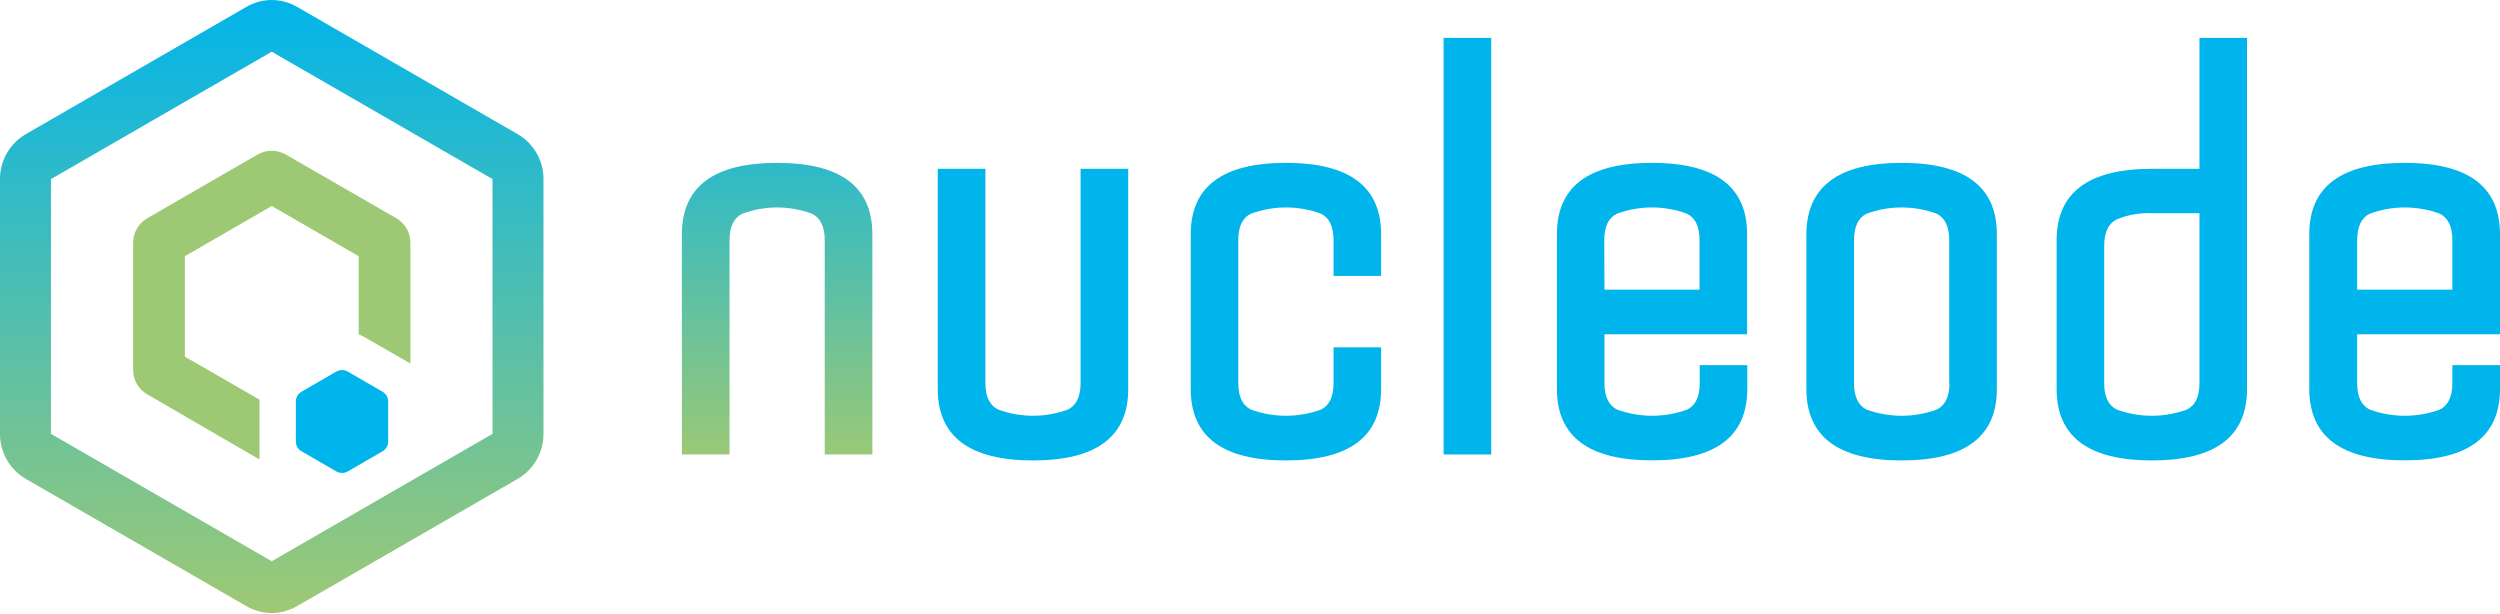
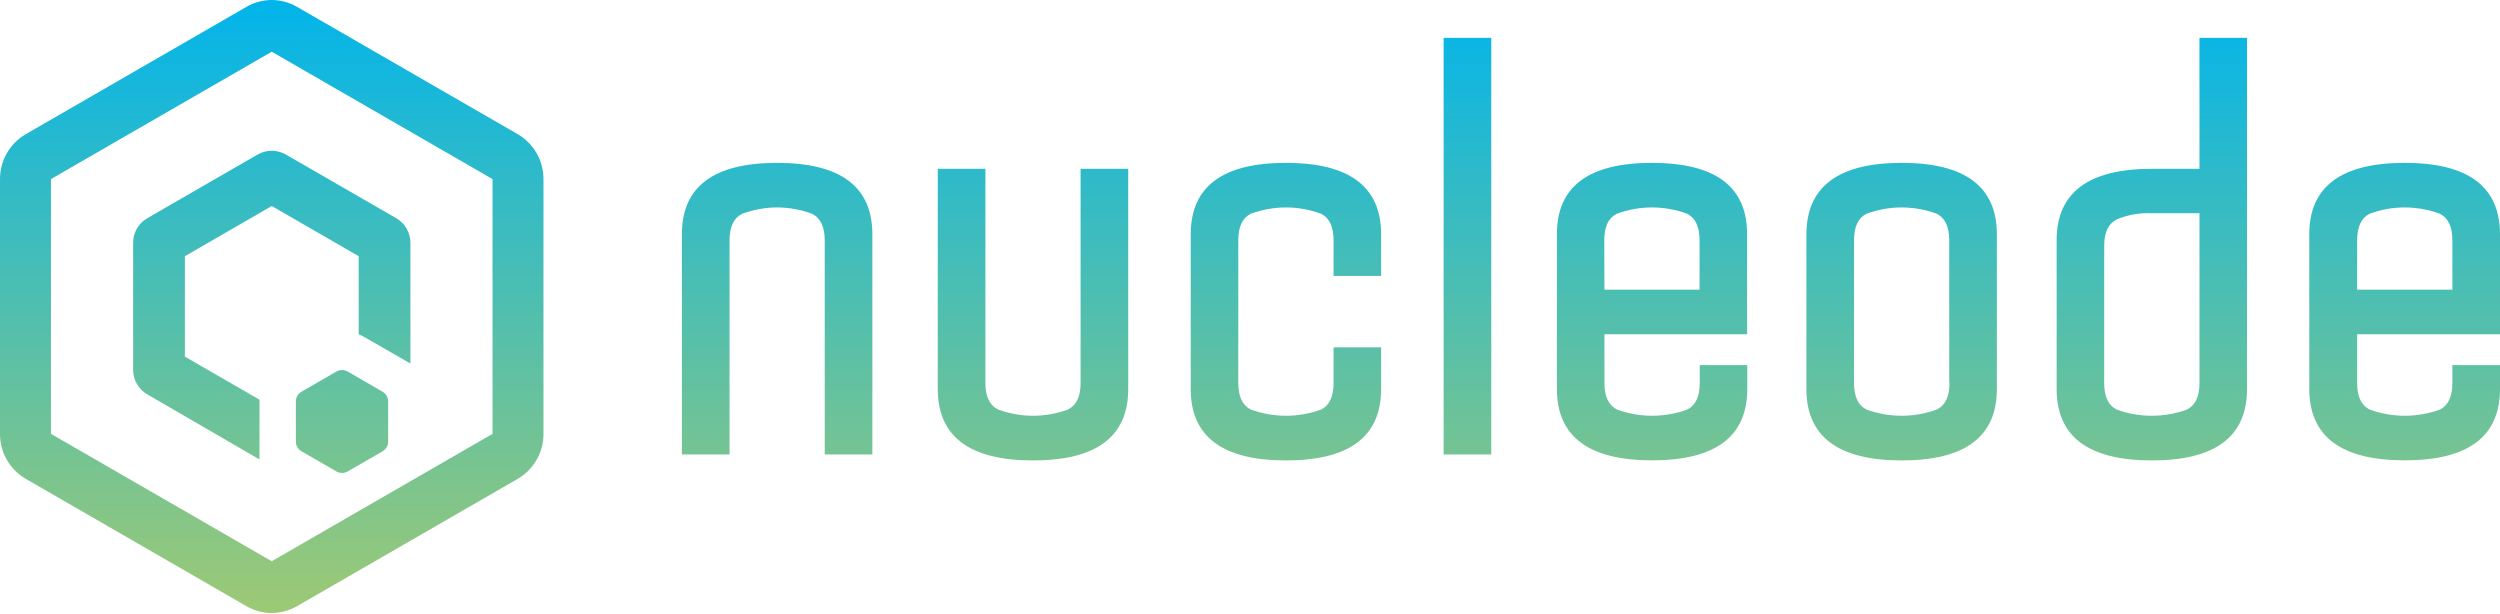
- <svg xmlns="http://www.w3.org/2000/svg" xmlns:xlink="http://www.w3.org/1999/xlink" height="72.03" viewBox="0 0 293.747 72.03" width="293.747">
+ <svg xmlns="http://www.w3.org/2000/svg" xmlns:xlink="http://www.w3.org/1999/xlink" width="293.747" height="72.03" viewBox="0 0 293.747 72.03">
  <clipPath id="a">
    <path d="m0 0h293.747v72.03h-293.747z" />
  </clipPath>
  <linearGradient id="b">
    <stop offset="0" stop-color="#9ec974" />
    <stop offset="1" stop-color="#00b4ec" />
  </linearGradient>
-   <linearGradient id="c" gradientTransform="scale(63.858 72.03)" gradientUnits="userSpaceOnUse" x1=".498" x2=".498" xlink:href="#b" y1="1.002" y2="-.009" />
-   <linearGradient id="d" gradientTransform="matrix(32.578 0 0 36.253 15.645 17.717)" gradientUnits="userSpaceOnUse" x1="0" x2="1" y1=".5" y2=".5">
-     <stop offset="1" stop-color="#9ec974" />
-     <stop offset="1" stop-color="#00a7ff" />
-   </linearGradient>
-   <linearGradient id="e" gradientTransform="matrix(22.38 0 0 34.264 80.122 19.137)" gradientUnits="userSpaceOnUse" x1=".482" x2=".482" xlink:href="#b" y1="1.037" y2="-.415" />
-   <g clip-path="url(#a)">
-     <path d="m31.929 6.076 25.942 14.967v29.934l-25.942 14.966-25.942-14.966v-29.934zm0-6.076c-1.052.005-2.085.287-2.993.818l-25.943 14.967c-1.86 1.097-2.999 3.099-2.993 5.258v29.934c-.009 2.163 1.13 4.169 2.993 5.268l25.943 14.967c.908.531 1.941.813 2.993.818 1.052-.008 2.084-.29 2.993-.818l25.943-14.967c1.863-1.099 3.003-3.105 2.993-5.268v-29.934c.006-2.159-1.133-4.161-2.993-5.258l-25.943-14.967c-.909-.528-1.941-.81-2.993-.818z" fill="url(#c)" />
-     <path d="m45.609 51.885v-4.72c-.001-.469-.252-.903-.659-1.137l-4.101-2.375c-.409-.229-.908-.229-1.317 0l-4.111 2.375c-.406.234-.657.668-.658 1.137v4.72c.001.469.252.902.658 1.137l4.111 2.375c.409.229.908.229 1.317 0l4.111-2.375c.403-.237.65-.67.649-1.137z" fill="#00b4ec" />
-     <path d="m30.502 46.966-8.78-5.059v-11.804l10.207-5.897 10.217 5.897v9.19c.225.081.442.181.649.299l5.428 3.123v-14.208c-.004-1.181-.635-2.272-1.656-2.864l-1.387-.798-10.208-5.887-1.387-.798c-1.025-.59-2.287-.59-3.312 0l-1.397.798-10.197 5.887-1.377.798c-1.025.589-1.657 1.681-1.657 2.864v14.966c0 1.183.632 2.275 1.657 2.864l1.377.798 10.197 5.917 1.377.798.239.12v-6.984z" fill="url(#d)" />
-     <path d="m91.307 19.137q11.195 0 11.195 8.392v25.872h-5.597v-25.174c0-1.586-.499-2.624-1.507-3.113-2.638-.984-5.543-.984-8.182 0q-1.496.729-1.496 3.113v25.174h-5.598v-25.872q0-8.392 11.185-8.392z" fill="url(#e)" />
-     <g fill="#00b4ec">
-       <path d="m126.968 19.836h5.597v25.872q0 8.392-11.185 8.392-11.185 0-11.195-8.392v-25.872h5.598v25.174c0 1.586.499 2.624 1.506 3.113 2.641.971 5.541.971 8.182 0q1.497-.728 1.497-3.113z" />
-       <path d="m156.692 40.809h5.587v4.899q0 8.392-11.185 8.392-11.185 0-11.185-8.392v-18.179q0-8.392 11.185-8.392 11.185 0 11.185 8.392v4.889h-5.587v-4.191q0-2.374-1.467-3.113c-2.662-.985-5.589-.985-8.252 0-.997.489-1.476 1.527-1.476 3.113v16.783c0 1.586.499 2.624 1.476 3.113 2.665.971 5.587.971 8.252 0q1.467-.728 1.467-3.113z" />
-       <path d="m169.623 4.45h5.598v48.951h-5.598z" />
-       <path d="m194.099 19.137q11.195 0 11.185 8.392v11.744h-16.763v5.737c0 1.586.499 2.624 1.477 3.113 2.665.971 5.587.971 8.252 0q1.466-.728 1.466-3.113v-2.105h5.588v2.793q0 8.392-11.185 8.392-11.185 0-11.185-8.392v-18.169q-.02-8.392 11.165-8.392zm-5.578 14.897h11.175v-5.807q0-2.374-1.466-3.113c-2.663-.985-5.59-.985-8.252 0-.998.489-1.477 1.527-1.477 3.113z" />
-       <path d="m223.444 19.137q11.185 0 11.185 8.392v18.179q0 8.392-11.185 8.392-11.186 0-11.196-8.392v-18.179q.03-8.392 11.196-8.392zm5.587 25.873v-16.783q0-2.374-1.467-3.113c-2.662-.985-5.589-.985-8.251 0q-1.467.729-1.467 3.113v16.783q0 2.385 1.467 3.113c2.665.971 5.586.971 8.251 0q1.497-.728 1.497-3.113z" />
-       <path d="m258.436 19.836v-15.386h5.587v41.258q0 8.392-11.185 8.392-11.185 0-11.185-8.392v-17.481q0-8.391 11.185-8.391zm0 25.174v-19.956h-5.598c-1.414-.069-2.826.18-4.131.729q-1.466.728-1.466 3.113v16.114q0 2.385 1.466 3.113c2.665.971 5.587.971 8.252 0 .988-.489 1.477-1.527 1.477-3.113z" />
-       <path d="m282.552 19.137q11.195 0 11.195 8.392v11.744h-16.782v5.737q0 2.385 1.466 3.113c2.665.971 5.587.971 8.252 0q1.467-.728 1.467-3.113v-2.105h5.597v2.793q0 8.392-11.195 8.392-11.195 0-11.215-8.382v-18.179q0-8.392 11.215-8.392zm-5.587 14.897h11.185v-5.807q0-2.374-1.467-3.113c-2.662-.985-5.589-.985-8.252 0q-1.466.729-1.466 3.113z" />
-     </g>
+   <linearGradient id="c" x1=".498" x2=".498" y1="1.002" y2="-.009" gradientTransform="scale(63.858 72.03)" gradientUnits="userSpaceOnUse" xlink:href="#b" />
+   <g fill="url(#c)" clip-path="url(#a)">
+     <path d="m31.929 6.076 25.942 14.967v29.934l-25.942 14.966-25.942-14.966v-29.934zm0-6.076c-1.052.005-2.085.287-2.993.818l-25.943 14.967c-1.86 1.097-2.999 3.099-2.993 5.258v29.934c-.009 2.163 1.13 4.169 2.993 5.268l25.943 14.967c.908.531 1.941.813 2.993.818 1.052-.008 2.084-.29 2.993-.818l25.943-14.967c1.863-1.099 3.003-3.105 2.993-5.268v-29.934c.006-2.159-1.133-4.161-2.993-5.258l-25.943-14.967c-.909-.528-1.941-.81-2.993-.818z" />
+     <path d="m30.502 46.966-8.78-5.059v-11.804l10.207-5.897 10.217 5.897v9.19c.225.081.442.181.649.299l5.428 3.123v-14.208c-.004-1.181-.635-2.272-1.656-2.864l-1.387-.798-10.208-5.887-1.387-.798c-1.025-.59-2.287-.59-3.312 0l-1.397.798-10.197 5.887-1.377.798c-1.025.589-1.657 1.681-1.657 2.864v14.966c0 1.183.632 2.275 1.657 2.864l1.377.798 10.197 5.917 1.377.798.239.12v-6.984z" />
+     <path d="m45.609 51.885v-4.72c-.001-.469-.252-.903-.659-1.137l-4.101-2.375c-.409-.229-.908-.229-1.317 0l-4.111 2.375c-.406.234-.657.668-.658 1.137v4.72c.001.469.252.902.658 1.137l4.111 2.375c.409.229.908.229 1.317 0l4.111-2.375c.403-.237.65-.67.649-1.137z" />
+   </g>
+   <g fill="url(#c)">
+     <path d="m91.307 19.137q11.195 0 11.195 8.392v25.872h-5.597v-25.174c0-1.586-.499-2.624-1.507-3.113-2.638-.984-5.543-.984-8.182 0q-1.496.729-1.496 3.113v25.174h-5.598v-25.872q0-8.392 11.185-8.392z" />
+     <path d="m126.968 19.836h5.597v25.872q0 8.392-11.185 8.392-11.185 0-11.195-8.392v-25.872h5.598v25.174c0 1.586.499 2.624 1.506 3.113 2.641.971 5.541.971 8.182 0q1.497-.728 1.497-3.113z" />
+     <path d="m156.692 40.809h5.587v4.899q0 8.392-11.185 8.392-11.185 0-11.185-8.392v-18.179q0-8.392 11.185-8.392 11.185 0 11.185 8.392v4.889h-5.587v-4.191q0-2.374-1.467-3.113c-2.662-.985-5.589-.985-8.252 0-.997.489-1.476 1.527-1.476 3.113v16.783c0 1.586.499 2.624 1.476 3.113 2.665.971 5.587.971 8.252 0q1.467-.728 1.467-3.113z" />
+     <path d="m169.623 4.45h5.598v48.951h-5.598z" />
+     <path d="m194.099 19.137q11.195 0 11.185 8.392v11.744h-16.763v5.737c0 1.586.499 2.624 1.477 3.113 2.665.971 5.587.971 8.252 0q1.466-.728 1.466-3.113v-2.105h5.588v2.793q0 8.392-11.185 8.392-11.185 0-11.185-8.392v-18.169q-.02-8.392 11.165-8.392zm-5.578 14.897h11.175v-5.807q0-2.374-1.466-3.113c-2.663-.985-5.59-.985-8.252 0-.998.489-1.477 1.527-1.477 3.113z" />
+     <path d="m223.444 19.137q11.185 0 11.185 8.392v18.179q0 8.392-11.185 8.392-11.186 0-11.196-8.392v-18.179q.03-8.392 11.196-8.392zm5.587 25.873v-16.783q0-2.374-1.467-3.113c-2.662-.985-5.589-.985-8.251 0q-1.467.729-1.467 3.113v16.783q0 2.385 1.467 3.113c2.665.971 5.586.971 8.251 0q1.497-.728 1.497-3.113z" />
+     <path d="m258.436 19.836v-15.386h5.587v41.258q0 8.392-11.185 8.392-11.185 0-11.185-8.392v-17.481q0-8.391 11.185-8.391zm0 25.174v-19.956h-5.598c-1.414-.069-2.826.18-4.131.729q-1.466.728-1.466 3.113v16.114q0 2.385 1.466 3.113c2.665.971 5.587.971 8.252 0 .988-.489 1.477-1.527 1.477-3.113z" />
+     <path d="m282.552 19.137q11.195 0 11.195 8.392v11.744h-16.782v5.737q0 2.385 1.466 3.113c2.665.971 5.587.971 8.252 0q1.467-.728 1.467-3.113v-2.105h5.597v2.793q0 8.392-11.195 8.392-11.195 0-11.215-8.382v-18.179q0-8.392 11.215-8.392zm-5.587 14.897h11.185v-5.807q0-2.374-1.467-3.113c-2.662-.985-5.589-.985-8.252 0q-1.466.729-1.466 3.113z" />
  </g>
</svg>
